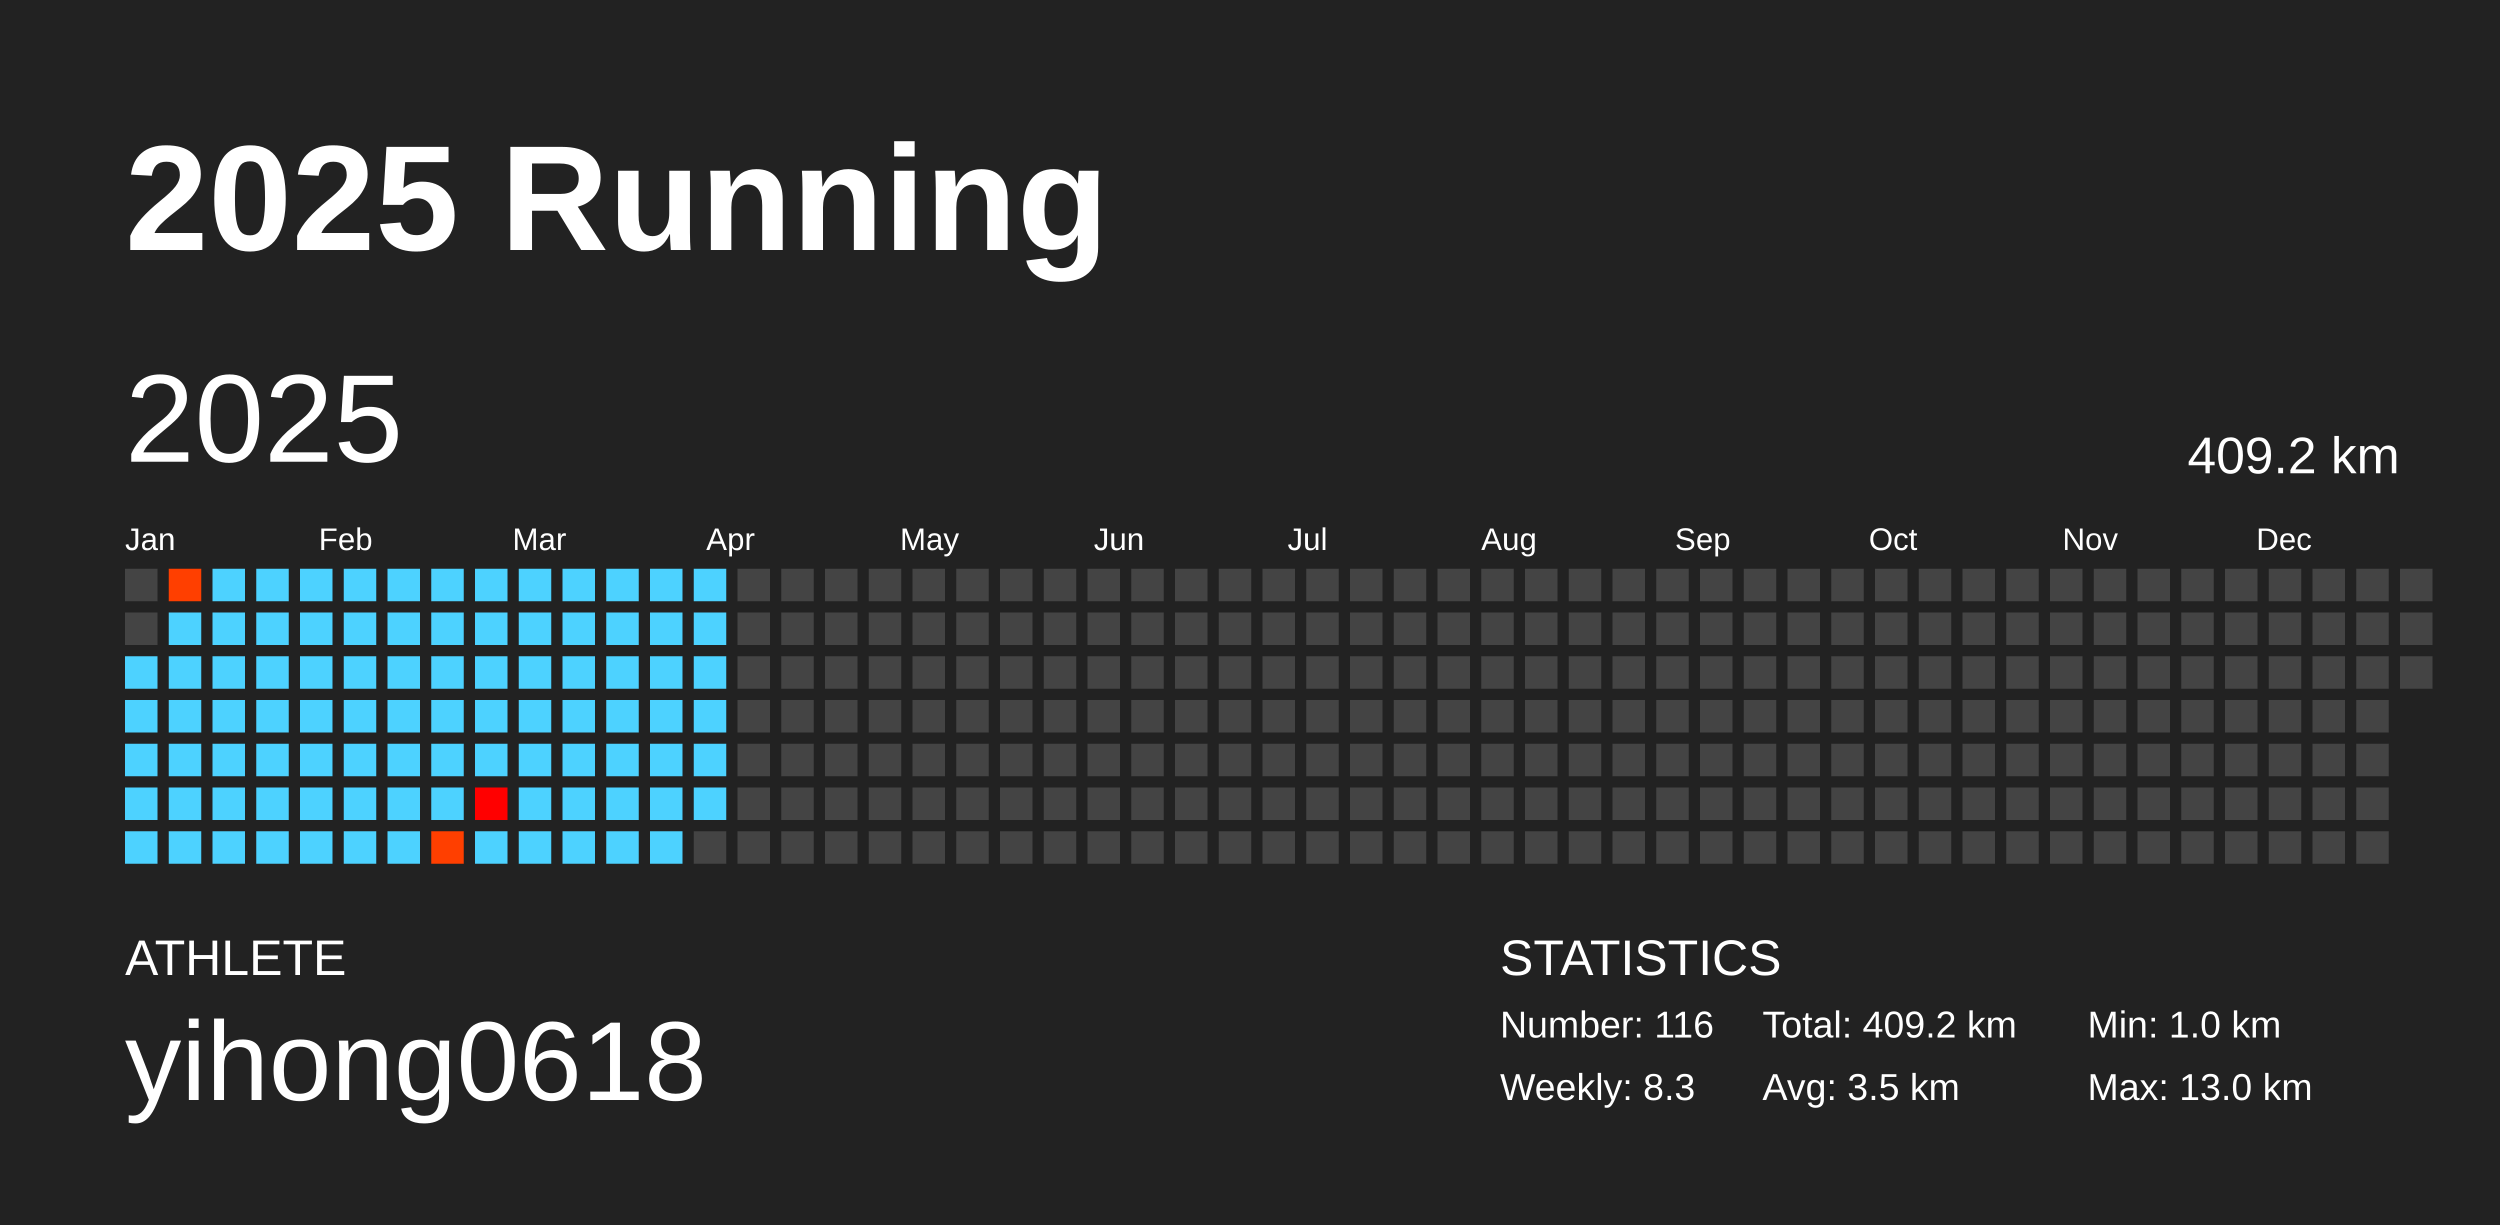
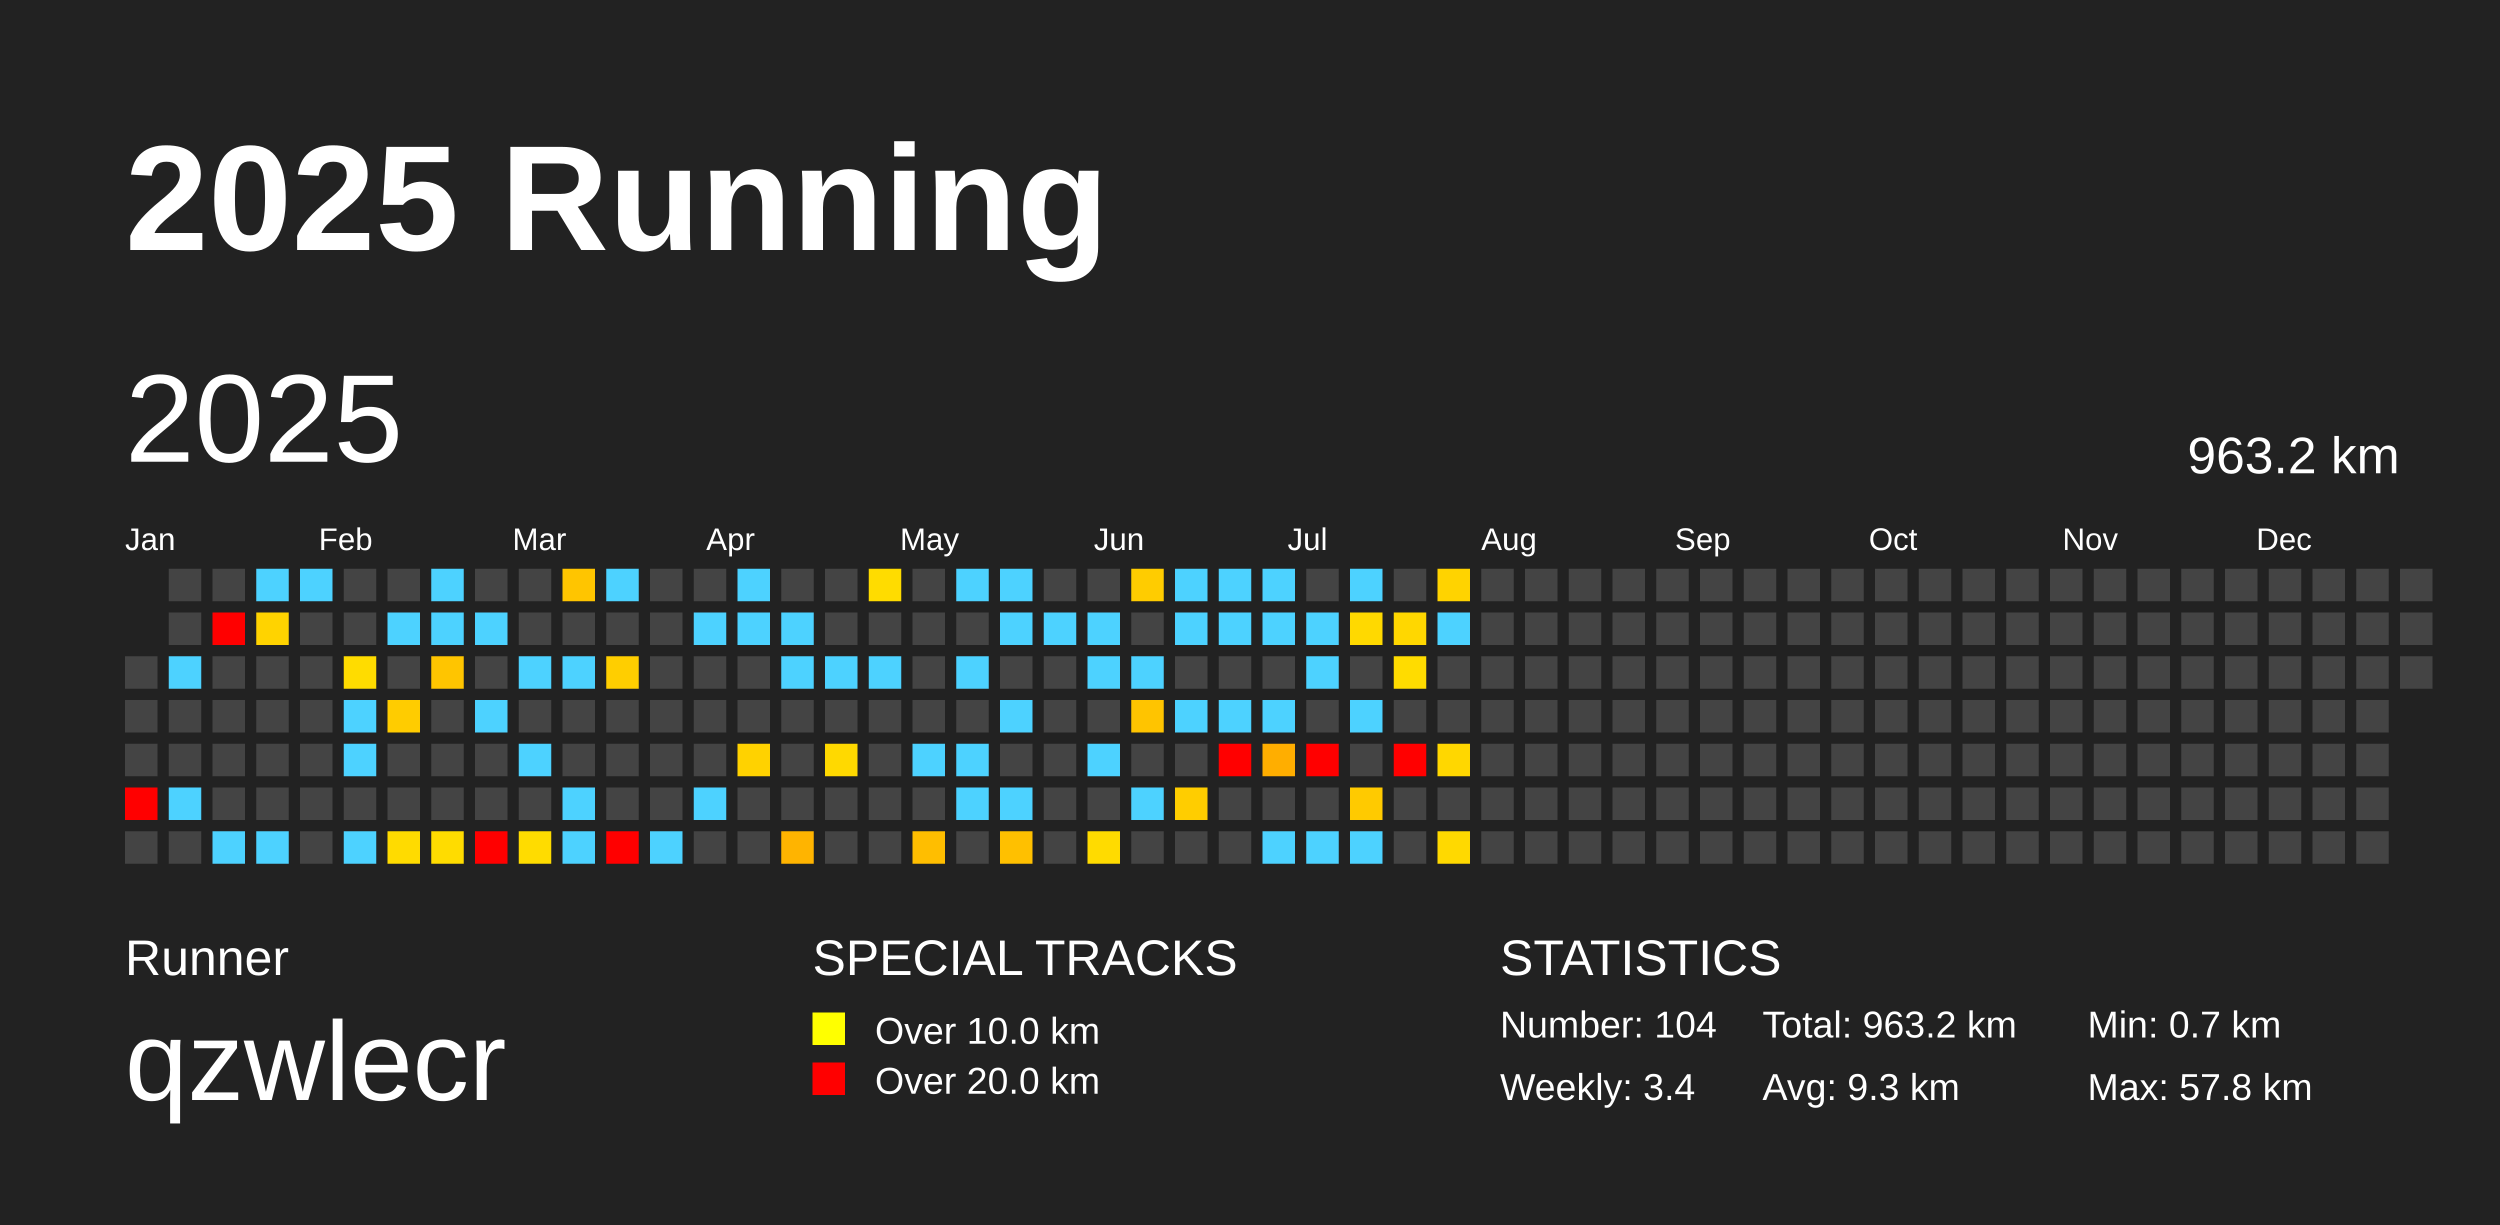
<svg xmlns="http://www.w3.org/2000/svg" baseProfile="full" height="98mm" version="1.1" viewBox="0,0,200,98" width="200mm">
  <defs />
  <rect fill="#222222" height="98" width="200" x="0" y="0" />
  <text fill="#FFFFFF" style="font-size:12px; font-family:Arial; font-weight:bold;" x="10" y="20">2025 Running</text>
-   <text fill="#FFFFFF" style="font-size:4px; font-family:Arial" x="10" y="78">ATHLETE</text>
-   <text fill="#FFFFFF" style="font-size:9px; font-family:Arial" x="10" y="88">yihong0618</text>
+   <text fill="#FFFFFF" style="font-size:4px; font-family:Arial" x="10" y="78">Runner</text>
+   <text fill="#FFFFFF" style="font-size:9px; font-family:Arial" x="10" y="88">qzwlecr</text>
+   <text fill="#FFFFFF" style="font-size:4px; font-family:Arial" x="65" y="78">SPECIAL TRACKS</text>
+   <rect fill="yellow" height="2.6" width="2.6" x="65" y="81" />
+   <text fill="#FFFFFF" style="font-size:3px; font-family:Arial" x="70" y="83.5">Over 10.0 km</text>
+   <rect fill="red" height="2.6" width="2.6" x="65" y="85" />
+   <text fill="#FFFFFF" style="font-size:3px; font-family:Arial" x="70" y="87.5">Over 20.0 km</text>
  <text fill="#FFFFFF" style="font-size:4px; font-family:Arial" x="120" y="78">STATISTICS</text>
-   <text fill="#FFFFFF" style="font-size:3px; font-family:Arial" x="120" y="83">Number: 116</text>
-   <text fill="#FFFFFF" style="font-size:3px; font-family:Arial" x="120" y="88">Weekly: 8.3</text>
-   <text fill="#FFFFFF" style="font-size:3px; font-family:Arial" x="141" y="83">Total: 409.2 km</text>
-   <text fill="#FFFFFF" style="font-size:3px; font-family:Arial" x="141" y="88">Avg: 3.5 km</text>
-   <text fill="#FFFFFF" style="font-size:3px; font-family:Arial" x="167" y="83">Min: 1.0 km</text>
-   <text fill="#FFFFFF" style="font-size:3px; font-family:Arial" x="167" y="88">Max: 13.0 km</text>
+   <text fill="#FFFFFF" style="font-size:3px; font-family:Arial" x="120" y="83">Number: 104</text>
+   <text fill="#FFFFFF" style="font-size:3px; font-family:Arial" x="120" y="88">Weekly: 3.4</text>
+   <text fill="#FFFFFF" style="font-size:3px; font-family:Arial" x="141" y="83">Total: 963.2 km</text>
+   <text fill="#FFFFFF" style="font-size:3px; font-family:Arial" x="141" y="88">Avg: 9.3 km</text>
+   <text fill="#FFFFFF" style="font-size:3px; font-family:Arial" x="167" y="83">Min: 0.7 km</text>
+   <text fill="#FFFFFF" style="font-size:3px; font-family:Arial" x="167" y="88">Max: 57.8 km</text>
  <text dominant-baseline="hanging" fill="#FFFFFF" style="font-size:10.0px; font-family:Arial;" x="10" y="30">2025</text>
-   <text dominant-baseline="hanging" fill="#FFFFFF" style="font-size:4.125px; font-family:Arial;" x="175" y="35">409.2 km</text>
+   <text dominant-baseline="hanging" fill="#FFFFFF" style="font-size:4.125px; font-family:Arial;" x="175" y="35">963.2 km</text>
  <text fill="#FFFFFF" style="font-size:2.5px; font-family:Arial" x="10.0" y="44">Jan</text>
  <text fill="#FFFFFF" style="font-size:2.5px; font-family:Arial" x="25.5" y="44">Feb</text>
  <text fill="#FFFFFF" style="font-size:2.5px; font-family:Arial" x="41.0" y="44">Mar</text>
  <text fill="#FFFFFF" style="font-size:2.5px; font-family:Arial" x="56.5" y="44">Apr</text>
  <text fill="#FFFFFF" style="font-size:2.5px; font-family:Arial" x="72.0" y="44">May</text>
  <text fill="#FFFFFF" style="font-size:2.5px; font-family:Arial" x="87.5" y="44">Jun</text>
  <text fill="#FFFFFF" style="font-size:2.5px; font-family:Arial" x="103.0" y="44">Jul</text>
  <text fill="#FFFFFF" style="font-size:2.5px; font-family:Arial" x="118.5" y="44">Aug</text>
  <text fill="#FFFFFF" style="font-size:2.5px; font-family:Arial" x="134.0" y="44">Sep</text>
  <text fill="#FFFFFF" style="font-size:2.5px; font-family:Arial" x="149.5" y="44">Oct</text>
  <text fill="#FFFFFF" style="font-size:2.5px; font-family:Arial" x="165.0" y="44">Nov</text>
  <text fill="#FFFFFF" style="font-size:2.5px; font-family:Arial" x="180.5" y="44">Dec</text>
-   <rect fill="#444444" height="2.6" width="2.6" x="10.0" y="45.5" />
-   <rect fill="#444444" height="2.6" width="2.6" x="10.0" y="49.0" />
-   <rect fill="#4dd2ff" height="2.6" width="2.6" x="10.0" y="52.5" />
-   <rect fill="#4dd2ff" height="2.6" width="2.6" x="10.0" y="56.0" />
-   <rect fill="#4dd2ff" height="2.6" width="2.6" x="10.0" y="59.5" />
-   <rect fill="#4dd2ff" height="2.6" width="2.6" x="10.0" y="63.0" />
-   <rect fill="#4dd2ff" height="2.6" width="2.6" x="10.0" y="66.5" />
-   <rect fill="#ff3f00" height="2.6" width="2.6" x="13.5" y="45.5" />
-   <rect fill="#4dd2ff" height="2.6" width="2.6" x="13.5" y="49.0" />
+   <rect fill="#444444" height="2.6" width="2.6" x="10.0" y="52.5" />
+   <rect fill="#444444" height="2.6" width="2.6" x="10.0" y="56.0" />
+   <rect fill="#444444" height="2.6" width="2.6" x="10.0" y="59.5" />
+   <rect fill="red" height="2.6" width="2.6" x="10.0" y="63.0" />
+   <rect fill="#444444" height="2.6" width="2.6" x="10.0" y="66.5" />
+   <rect fill="#444444" height="2.6" width="2.6" x="13.5" y="45.5" />
+   <rect fill="#444444" height="2.6" width="2.6" x="13.5" y="49.0" />
  <rect fill="#4dd2ff" height="2.6" width="2.6" x="13.5" y="52.5" />
-   <rect fill="#4dd2ff" height="2.6" width="2.6" x="13.5" y="56.0" />
-   <rect fill="#4dd2ff" height="2.6" width="2.6" x="13.5" y="59.5" />
+   <rect fill="#444444" height="2.6" width="2.6" x="13.5" y="56.0" />
+   <rect fill="#444444" height="2.6" width="2.6" x="13.5" y="59.5" />
  <rect fill="#4dd2ff" height="2.6" width="2.6" x="13.5" y="63.0" />
-   <rect fill="#4dd2ff" height="2.6" width="2.6" x="13.5" y="66.5" />
-   <rect fill="#4dd2ff" height="2.6" width="2.6" x="17.0" y="45.5" />
-   <rect fill="#4dd2ff" height="2.6" width="2.6" x="17.0" y="49.0" />
-   <rect fill="#4dd2ff" height="2.6" width="2.6" x="17.0" y="52.5" />
-   <rect fill="#4dd2ff" height="2.6" width="2.6" x="17.0" y="56.0" />
-   <rect fill="#4dd2ff" height="2.6" width="2.6" x="17.0" y="59.5" />
-   <rect fill="#4dd2ff" height="2.6" width="2.6" x="17.0" y="63.0" />
+   <rect fill="#444444" height="2.6" width="2.6" x="13.5" y="66.5" />
+   <rect fill="#444444" height="2.6" width="2.6" x="17.0" y="45.5" />
+   <rect fill="red" height="2.6" width="2.6" x="17.0" y="49.0" />
+   <rect fill="#444444" height="2.6" width="2.6" x="17.0" y="52.5" />
+   <rect fill="#444444" height="2.6" width="2.6" x="17.0" y="56.0" />
+   <rect fill="#444444" height="2.6" width="2.6" x="17.0" y="59.5" />
+   <rect fill="#444444" height="2.6" width="2.6" x="17.0" y="63.0" />
  <rect fill="#4dd2ff" height="2.6" width="2.6" x="17.0" y="66.5" />
  <rect fill="#4dd2ff" height="2.6" width="2.6" x="20.5" y="45.5" />
-   <rect fill="#4dd2ff" height="2.6" width="2.6" x="20.5" y="49.0" />
-   <rect fill="#4dd2ff" height="2.6" width="2.6" x="20.5" y="52.5" />
-   <rect fill="#4dd2ff" height="2.6" width="2.6" x="20.5" y="56.0" />
-   <rect fill="#4dd2ff" height="2.6" width="2.6" x="20.5" y="59.5" />
-   <rect fill="#4dd2ff" height="2.6" width="2.6" x="20.5" y="63.0" />
+   <rect fill="#ffd300" height="2.6" width="2.6" x="20.5" y="49.0" />
+   <rect fill="#444444" height="2.6" width="2.6" x="20.5" y="52.5" />
+   <rect fill="#444444" height="2.6" width="2.6" x="20.5" y="56.0" />
+   <rect fill="#444444" height="2.6" width="2.6" x="20.5" y="59.5" />
+   <rect fill="#444444" height="2.6" width="2.6" x="20.5" y="63.0" />
  <rect fill="#4dd2ff" height="2.6" width="2.6" x="20.5" y="66.5" />
  <rect fill="#4dd2ff" height="2.6" width="2.6" x="24.0" y="45.5" />
-   <rect fill="#4dd2ff" height="2.6" width="2.6" x="24.0" y="49.0" />
-   <rect fill="#4dd2ff" height="2.6" width="2.6" x="24.0" y="52.5" />
-   <rect fill="#4dd2ff" height="2.6" width="2.6" x="24.0" y="56.0" />
-   <rect fill="#4dd2ff" height="2.6" width="2.6" x="24.0" y="59.5" />
-   <rect fill="#4dd2ff" height="2.6" width="2.6" x="24.0" y="63.0" />
-   <rect fill="#4dd2ff" height="2.6" width="2.6" x="24.0" y="66.5" />
-   <rect fill="#4dd2ff" height="2.6" width="2.6" x="27.5" y="45.5" />
-   <rect fill="#4dd2ff" height="2.6" width="2.6" x="27.5" y="49.0" />
-   <rect fill="#4dd2ff" height="2.6" width="2.6" x="27.5" y="52.5" />
+   <rect fill="#444444" height="2.6" width="2.6" x="24.0" y="49.0" />
+   <rect fill="#444444" height="2.6" width="2.6" x="24.0" y="52.5" />
+   <rect fill="#444444" height="2.6" width="2.6" x="24.0" y="56.0" />
+   <rect fill="#444444" height="2.6" width="2.6" x="24.0" y="59.5" />
+   <rect fill="#444444" height="2.6" width="2.6" x="24.0" y="63.0" />
+   <rect fill="#444444" height="2.6" width="2.6" x="24.0" y="66.5" />
+   <rect fill="#444444" height="2.6" width="2.6" x="27.5" y="45.5" />
+   <rect fill="#444444" height="2.6" width="2.6" x="27.5" y="49.0" />
+   <rect fill="#ffdc00" height="2.6" width="2.6" x="27.5" y="52.5" />
  <rect fill="#4dd2ff" height="2.6" width="2.6" x="27.5" y="56.0" />
  <rect fill="#4dd2ff" height="2.6" width="2.6" x="27.5" y="59.5" />
-   <rect fill="#4dd2ff" height="2.6" width="2.6" x="27.5" y="63.0" />
+   <rect fill="#444444" height="2.6" width="2.6" x="27.5" y="63.0" />
  <rect fill="#4dd2ff" height="2.6" width="2.6" x="27.5" y="66.5" />
-   <rect fill="#4dd2ff" height="2.6" width="2.6" x="31.0" y="45.5" />
+   <rect fill="#444444" height="2.6" width="2.6" x="31.0" y="45.5" />
  <rect fill="#4dd2ff" height="2.6" width="2.6" x="31.0" y="49.0" />
-   <rect fill="#4dd2ff" height="2.6" width="2.6" x="31.0" y="52.5" />
-   <rect fill="#4dd2ff" height="2.6" width="2.6" x="31.0" y="56.0" />
-   <rect fill="#4dd2ff" height="2.6" width="2.6" x="31.0" y="59.5" />
-   <rect fill="#4dd2ff" height="2.6" width="2.6" x="31.0" y="63.0" />
-   <rect fill="#4dd2ff" height="2.6" width="2.6" x="31.0" y="66.5" />
+   <rect fill="#444444" height="2.6" width="2.6" x="31.0" y="52.5" />
+   <rect fill="#ffcc00" height="2.6" width="2.6" x="31.0" y="56.0" />
+   <rect fill="#444444" height="2.6" width="2.6" x="31.0" y="59.5" />
+   <rect fill="#444444" height="2.6" width="2.6" x="31.0" y="63.0" />
+   <rect fill="#ffdb00" height="2.6" width="2.6" x="31.0" y="66.5" />
  <rect fill="#4dd2ff" height="2.6" width="2.6" x="34.5" y="45.5" />
  <rect fill="#4dd2ff" height="2.6" width="2.6" x="34.5" y="49.0" />
-   <rect fill="#4dd2ff" height="2.6" width="2.6" x="34.5" y="52.5" />
-   <rect fill="#4dd2ff" height="2.6" width="2.6" x="34.5" y="56.0" />
-   <rect fill="#4dd2ff" height="2.6" width="2.6" x="34.5" y="59.5" />
-   <rect fill="#4dd2ff" height="2.6" width="2.6" x="34.5" y="63.0" />
-   <rect fill="#ff3f00" height="2.6" width="2.6" x="34.5" y="66.5" />
-   <rect fill="#4dd2ff" height="2.6" width="2.6" x="38.0" y="45.5" />
+   <rect fill="#ffc500" height="2.6" width="2.6" x="34.5" y="52.5" />
+   <rect fill="#444444" height="2.6" width="2.6" x="34.5" y="56.0" />
+   <rect fill="#444444" height="2.6" width="2.6" x="34.5" y="59.5" />
+   <rect fill="#444444" height="2.6" width="2.6" x="34.5" y="63.0" />
+   <rect fill="#ffdc00" height="2.6" width="2.6" x="34.5" y="66.5" />
+   <rect fill="#444444" height="2.6" width="2.6" x="38.0" y="45.5" />
  <rect fill="#4dd2ff" height="2.6" width="2.6" x="38.0" y="49.0" />
-   <rect fill="#4dd2ff" height="2.6" width="2.6" x="38.0" y="52.5" />
+   <rect fill="#444444" height="2.6" width="2.6" x="38.0" y="52.5" />
  <rect fill="#4dd2ff" height="2.6" width="2.6" x="38.0" y="56.0" />
-   <rect fill="#4dd2ff" height="2.6" width="2.6" x="38.0" y="59.5" />
-   <rect fill="#ff0000" height="2.6" width="2.6" x="38.0" y="63.0" />
-   <rect fill="#4dd2ff" height="2.6" width="2.6" x="38.0" y="66.5" />
-   <rect fill="#4dd2ff" height="2.6" width="2.6" x="41.5" y="45.5" />
-   <rect fill="#4dd2ff" height="2.6" width="2.6" x="41.5" y="49.0" />
+   <rect fill="#444444" height="2.6" width="2.6" x="38.0" y="59.5" />
+   <rect fill="#444444" height="2.6" width="2.6" x="38.0" y="63.0" />
+   <rect fill="red" height="2.6" width="2.6" x="38.0" y="66.5" />
+   <rect fill="#444444" height="2.6" width="2.6" x="41.5" y="45.5" />
+   <rect fill="#444444" height="2.6" width="2.6" x="41.5" y="49.0" />
  <rect fill="#4dd2ff" height="2.6" width="2.6" x="41.5" y="52.5" />
-   <rect fill="#4dd2ff" height="2.6" width="2.6" x="41.5" y="56.0" />
+   <rect fill="#444444" height="2.6" width="2.6" x="41.5" y="56.0" />
  <rect fill="#4dd2ff" height="2.6" width="2.6" x="41.5" y="59.5" />
-   <rect fill="#4dd2ff" height="2.6" width="2.6" x="41.5" y="63.0" />
-   <rect fill="#4dd2ff" height="2.6" width="2.6" x="41.5" y="66.5" />
-   <rect fill="#4dd2ff" height="2.6" width="2.6" x="45.0" y="45.5" />
-   <rect fill="#4dd2ff" height="2.6" width="2.6" x="45.0" y="49.0" />
+   <rect fill="#444444" height="2.6" width="2.6" x="41.5" y="63.0" />
+   <rect fill="#ffdc00" height="2.6" width="2.6" x="41.5" y="66.5" />
+   <rect fill="#ffc500" height="2.6" width="2.6" x="45.0" y="45.5" />
+   <rect fill="#444444" height="2.6" width="2.6" x="45.0" y="49.0" />
  <rect fill="#4dd2ff" height="2.6" width="2.6" x="45.0" y="52.5" />
-   <rect fill="#4dd2ff" height="2.6" width="2.6" x="45.0" y="56.0" />
-   <rect fill="#4dd2ff" height="2.6" width="2.6" x="45.0" y="59.5" />
+   <rect fill="#444444" height="2.6" width="2.6" x="45.0" y="56.0" />
+   <rect fill="#444444" height="2.6" width="2.6" x="45.0" y="59.5" />
  <rect fill="#4dd2ff" height="2.6" width="2.6" x="45.0" y="63.0" />
  <rect fill="#4dd2ff" height="2.6" width="2.6" x="45.0" y="66.5" />
  <rect fill="#4dd2ff" height="2.6" width="2.6" x="48.5" y="45.5" />
-   <rect fill="#4dd2ff" height="2.6" width="2.6" x="48.5" y="49.0" />
-   <rect fill="#4dd2ff" height="2.6" width="2.6" x="48.5" y="52.5" />
-   <rect fill="#4dd2ff" height="2.6" width="2.6" x="48.5" y="56.0" />
-   <rect fill="#4dd2ff" height="2.6" width="2.6" x="48.5" y="59.5" />
-   <rect fill="#4dd2ff" height="2.6" width="2.6" x="48.5" y="63.0" />
-   <rect fill="#4dd2ff" height="2.6" width="2.6" x="48.5" y="66.5" />
-   <rect fill="#4dd2ff" height="2.6" width="2.6" x="52.0" y="45.5" />
-   <rect fill="#4dd2ff" height="2.6" width="2.6" x="52.0" y="49.0" />
-   <rect fill="#4dd2ff" height="2.6" width="2.6" x="52.0" y="52.5" />
-   <rect fill="#4dd2ff" height="2.6" width="2.6" x="52.0" y="56.0" />
-   <rect fill="#4dd2ff" height="2.6" width="2.6" x="52.0" y="59.5" />
-   <rect fill="#4dd2ff" height="2.6" width="2.6" x="52.0" y="63.0" />
+   <rect fill="#444444" height="2.6" width="2.6" x="48.5" y="49.0" />
+   <rect fill="#ffce00" height="2.6" width="2.6" x="48.5" y="52.5" />
+   <rect fill="#444444" height="2.6" width="2.6" x="48.5" y="56.0" />
+   <rect fill="#444444" height="2.6" width="2.6" x="48.5" y="59.5" />
+   <rect fill="#444444" height="2.6" width="2.6" x="48.5" y="63.0" />
+   <rect fill="red" height="2.6" width="2.6" x="48.5" y="66.5" />
+   <rect fill="#444444" height="2.6" width="2.6" x="52.0" y="45.5" />
+   <rect fill="#444444" height="2.6" width="2.6" x="52.0" y="49.0" />
+   <rect fill="#444444" height="2.6" width="2.6" x="52.0" y="52.5" />
+   <rect fill="#444444" height="2.6" width="2.6" x="52.0" y="56.0" />
+   <rect fill="#444444" height="2.6" width="2.6" x="52.0" y="59.5" />
+   <rect fill="#444444" height="2.6" width="2.6" x="52.0" y="63.0" />
  <rect fill="#4dd2ff" height="2.6" width="2.6" x="52.0" y="66.5" />
-   <rect fill="#4dd2ff" height="2.6" width="2.6" x="55.5" y="45.5" />
+   <rect fill="#444444" height="2.6" width="2.6" x="55.5" y="45.5" />
  <rect fill="#4dd2ff" height="2.6" width="2.6" x="55.5" y="49.0" />
-   <rect fill="#4dd2ff" height="2.6" width="2.6" x="55.5" y="52.5" />
-   <rect fill="#4dd2ff" height="2.6" width="2.6" x="55.5" y="56.0" />
-   <rect fill="#4dd2ff" height="2.6" width="2.6" x="55.5" y="59.5" />
+   <rect fill="#444444" height="2.6" width="2.6" x="55.5" y="52.5" />
+   <rect fill="#444444" height="2.6" width="2.6" x="55.5" y="56.0" />
+   <rect fill="#444444" height="2.6" width="2.6" x="55.5" y="59.5" />
  <rect fill="#4dd2ff" height="2.6" width="2.6" x="55.5" y="63.0" />
  <rect fill="#444444" height="2.6" width="2.6" x="55.5" y="66.5" />
-   <rect fill="#444444" height="2.6" width="2.6" x="59.0" y="45.5" />
-   <rect fill="#444444" height="2.6" width="2.6" x="59.0" y="49.0" />
+   <rect fill="#4dd2ff" height="2.6" width="2.6" x="59.0" y="45.5" />
+   <rect fill="#4dd2ff" height="2.6" width="2.6" x="59.0" y="49.0" />
  <rect fill="#444444" height="2.6" width="2.6" x="59.0" y="52.5" />
  <rect fill="#444444" height="2.6" width="2.6" x="59.0" y="56.0" />
-   <rect fill="#444444" height="2.6" width="2.6" x="59.0" y="59.5" />
+   <rect fill="#ffd200" height="2.6" width="2.6" x="59.0" y="59.5" />
  <rect fill="#444444" height="2.6" width="2.6" x="59.0" y="63.0" />
  <rect fill="#444444" height="2.6" width="2.6" x="59.0" y="66.5" />
  <rect fill="#444444" height="2.6" width="2.6" x="62.5" y="45.5" />
-   <rect fill="#444444" height="2.6" width="2.6" x="62.5" y="49.0" />
-   <rect fill="#444444" height="2.6" width="2.6" x="62.5" y="52.5" />
+   <rect fill="#4dd2ff" height="2.6" width="2.6" x="62.5" y="49.0" />
+   <rect fill="#4dd2ff" height="2.6" width="2.6" x="62.5" y="52.5" />
  <rect fill="#444444" height="2.6" width="2.6" x="62.5" y="56.0" />
  <rect fill="#444444" height="2.6" width="2.6" x="62.5" y="59.5" />
  <rect fill="#444444" height="2.6" width="2.6" x="62.5" y="63.0" />
-   <rect fill="#444444" height="2.6" width="2.6" x="62.5" y="66.5" />
+   <rect fill="#ffb400" height="2.6" width="2.6" x="62.5" y="66.5" />
  <rect fill="#444444" height="2.6" width="2.6" x="66.0" y="45.5" />
  <rect fill="#444444" height="2.6" width="2.6" x="66.0" y="49.0" />
-   <rect fill="#444444" height="2.6" width="2.6" x="66.0" y="52.5" />
+   <rect fill="#4dd2ff" height="2.6" width="2.6" x="66.0" y="52.5" />
  <rect fill="#444444" height="2.6" width="2.6" x="66.0" y="56.0" />
-   <rect fill="#444444" height="2.6" width="2.6" x="66.0" y="59.5" />
+   <rect fill="#ffd900" height="2.6" width="2.6" x="66.0" y="59.5" />
  <rect fill="#444444" height="2.6" width="2.6" x="66.0" y="63.0" />
  <rect fill="#444444" height="2.6" width="2.6" x="66.0" y="66.5" />
-   <rect fill="#444444" height="2.6" width="2.6" x="69.5" y="45.5" />
+   <rect fill="#ffdc00" height="2.6" width="2.6" x="69.5" y="45.5" />
  <rect fill="#444444" height="2.6" width="2.6" x="69.5" y="49.0" />
-   <rect fill="#444444" height="2.6" width="2.6" x="69.5" y="52.5" />
+   <rect fill="#4dd2ff" height="2.6" width="2.6" x="69.5" y="52.5" />
  <rect fill="#444444" height="2.6" width="2.6" x="69.5" y="56.0" />
  <rect fill="#444444" height="2.6" width="2.6" x="69.5" y="59.5" />
  <rect fill="#444444" height="2.6" width="2.6" x="69.5" y="63.0" />
  <rect fill="#444444" height="2.6" width="2.6" x="69.5" y="66.5" />
  <rect fill="#444444" height="2.6" width="2.6" x="73.0" y="45.5" />
  <rect fill="#444444" height="2.6" width="2.6" x="73.0" y="49.0" />
  <rect fill="#444444" height="2.6" width="2.6" x="73.0" y="52.5" />
  <rect fill="#444444" height="2.6" width="2.6" x="73.0" y="56.0" />
-   <rect fill="#444444" height="2.6" width="2.6" x="73.0" y="59.5" />
+   <rect fill="#4dd2ff" height="2.6" width="2.6" x="73.0" y="59.5" />
  <rect fill="#444444" height="2.6" width="2.6" x="73.0" y="63.0" />
-   <rect fill="#444444" height="2.6" width="2.6" x="73.0" y="66.5" />
-   <rect fill="#444444" height="2.6" width="2.6" x="76.5" y="45.5" />
+   <rect fill="#ffbe00" height="2.6" width="2.6" x="73.0" y="66.5" />
+   <rect fill="#4dd2ff" height="2.6" width="2.6" x="76.5" y="45.5" />
  <rect fill="#444444" height="2.6" width="2.6" x="76.5" y="49.0" />
-   <rect fill="#444444" height="2.6" width="2.6" x="76.5" y="52.5" />
+   <rect fill="#4dd2ff" height="2.6" width="2.6" x="76.5" y="52.5" />
  <rect fill="#444444" height="2.6" width="2.6" x="76.5" y="56.0" />
-   <rect fill="#444444" height="2.6" width="2.6" x="76.5" y="59.5" />
-   <rect fill="#444444" height="2.6" width="2.6" x="76.5" y="63.0" />
+   <rect fill="#4dd2ff" height="2.6" width="2.6" x="76.5" y="59.5" />
+   <rect fill="#4dd2ff" height="2.6" width="2.6" x="76.5" y="63.0" />
  <rect fill="#444444" height="2.6" width="2.6" x="76.5" y="66.5" />
-   <rect fill="#444444" height="2.6" width="2.6" x="80.0" y="45.5" />
-   <rect fill="#444444" height="2.6" width="2.6" x="80.0" y="49.0" />
+   <rect fill="#4dd2ff" height="2.6" width="2.6" x="80.0" y="45.5" />
+   <rect fill="#4dd2ff" height="2.6" width="2.6" x="80.0" y="49.0" />
  <rect fill="#444444" height="2.6" width="2.6" x="80.0" y="52.5" />
-   <rect fill="#444444" height="2.6" width="2.6" x="80.0" y="56.0" />
+   <rect fill="#4dd2ff" height="2.6" width="2.6" x="80.0" y="56.0" />
  <rect fill="#444444" height="2.6" width="2.6" x="80.0" y="59.5" />
-   <rect fill="#444444" height="2.6" width="2.6" x="80.0" y="63.0" />
-   <rect fill="#444444" height="2.6" width="2.6" x="80.0" y="66.5" />
+   <rect fill="#4dd2ff" height="2.6" width="2.6" x="80.0" y="63.0" />
+   <rect fill="#ffc000" height="2.6" width="2.6" x="80.0" y="66.5" />
  <rect fill="#444444" height="2.6" width="2.6" x="83.5" y="45.5" />
-   <rect fill="#444444" height="2.6" width="2.6" x="83.5" y="49.0" />
+   <rect fill="#4dd2ff" height="2.6" width="2.6" x="83.5" y="49.0" />
  <rect fill="#444444" height="2.6" width="2.6" x="83.5" y="52.5" />
  <rect fill="#444444" height="2.6" width="2.6" x="83.5" y="56.0" />
  <rect fill="#444444" height="2.6" width="2.6" x="83.5" y="59.5" />
  <rect fill="#444444" height="2.6" width="2.6" x="83.5" y="63.0" />
  <rect fill="#444444" height="2.6" width="2.6" x="83.5" y="66.5" />
  <rect fill="#444444" height="2.6" width="2.6" x="87.0" y="45.5" />
-   <rect fill="#444444" height="2.6" width="2.6" x="87.0" y="49.0" />
-   <rect fill="#444444" height="2.6" width="2.6" x="87.0" y="52.5" />
+   <rect fill="#4dd2ff" height="2.6" width="2.6" x="87.0" y="49.0" />
+   <rect fill="#4dd2ff" height="2.6" width="2.6" x="87.0" y="52.5" />
  <rect fill="#444444" height="2.6" width="2.6" x="87.0" y="56.0" />
-   <rect fill="#444444" height="2.6" width="2.6" x="87.0" y="59.5" />
+   <rect fill="#4dd2ff" height="2.6" width="2.6" x="87.0" y="59.5" />
  <rect fill="#444444" height="2.6" width="2.6" x="87.0" y="63.0" />
-   <rect fill="#444444" height="2.6" width="2.6" x="87.0" y="66.5" />
-   <rect fill="#444444" height="2.6" width="2.6" x="90.5" y="45.5" />
+   <rect fill="#ffdb00" height="2.6" width="2.6" x="87.0" y="66.5" />
+   <rect fill="#ffcc00" height="2.6" width="2.6" x="90.5" y="45.5" />
  <rect fill="#444444" height="2.6" width="2.6" x="90.5" y="49.0" />
-   <rect fill="#444444" height="2.6" width="2.6" x="90.5" y="52.5" />
-   <rect fill="#444444" height="2.6" width="2.6" x="90.5" y="56.0" />
+   <rect fill="#4dd2ff" height="2.6" width="2.6" x="90.5" y="52.5" />
+   <rect fill="#ffc400" height="2.6" width="2.6" x="90.5" y="56.0" />
  <rect fill="#444444" height="2.6" width="2.6" x="90.5" y="59.5" />
-   <rect fill="#444444" height="2.6" width="2.6" x="90.5" y="63.0" />
+   <rect fill="#4dd2ff" height="2.6" width="2.6" x="90.5" y="63.0" />
  <rect fill="#444444" height="2.6" width="2.6" x="90.5" y="66.5" />
-   <rect fill="#444444" height="2.6" width="2.6" x="94.0" y="45.5" />
-   <rect fill="#444444" height="2.6" width="2.6" x="94.0" y="49.0" />
+   <rect fill="#4dd2ff" height="2.6" width="2.6" x="94.0" y="45.5" />
+   <rect fill="#4dd2ff" height="2.6" width="2.6" x="94.0" y="49.0" />
  <rect fill="#444444" height="2.6" width="2.6" x="94.0" y="52.5" />
-   <rect fill="#444444" height="2.6" width="2.6" x="94.0" y="56.0" />
+   <rect fill="#4dd2ff" height="2.6" width="2.6" x="94.0" y="56.0" />
  <rect fill="#444444" height="2.6" width="2.6" x="94.0" y="59.5" />
-   <rect fill="#444444" height="2.6" width="2.6" x="94.0" y="63.0" />
+   <rect fill="#ffcd00" height="2.6" width="2.6" x="94.0" y="63.0" />
  <rect fill="#444444" height="2.6" width="2.6" x="94.0" y="66.5" />
-   <rect fill="#444444" height="2.6" width="2.6" x="97.5" y="45.5" />
-   <rect fill="#444444" height="2.6" width="2.6" x="97.5" y="49.0" />
+   <rect fill="#4dd2ff" height="2.6" width="2.6" x="97.5" y="45.5" />
+   <rect fill="#4dd2ff" height="2.6" width="2.6" x="97.5" y="49.0" />
  <rect fill="#444444" height="2.6" width="2.6" x="97.5" y="52.5" />
-   <rect fill="#444444" height="2.6" width="2.6" x="97.5" y="56.0" />
-   <rect fill="#444444" height="2.6" width="2.6" x="97.5" y="59.5" />
+   <rect fill="#4dd2ff" height="2.6" width="2.6" x="97.5" y="56.0" />
+   <rect fill="red" height="2.6" width="2.6" x="97.5" y="59.5" />
  <rect fill="#444444" height="2.6" width="2.6" x="97.5" y="63.0" />
  <rect fill="#444444" height="2.6" width="2.6" x="97.5" y="66.5" />
-   <rect fill="#444444" height="2.6" width="2.6" x="101.0" y="45.5" />
-   <rect fill="#444444" height="2.6" width="2.6" x="101.0" y="49.0" />
+   <rect fill="#4dd2ff" height="2.6" width="2.6" x="101.0" y="45.5" />
+   <rect fill="#4dd2ff" height="2.6" width="2.6" x="101.0" y="49.0" />
  <rect fill="#444444" height="2.6" width="2.6" x="101.0" y="52.5" />
-   <rect fill="#444444" height="2.6" width="2.6" x="101.0" y="56.0" />
-   <rect fill="#444444" height="2.6" width="2.6" x="101.0" y="59.5" />
+   <rect fill="#4dd2ff" height="2.6" width="2.6" x="101.0" y="56.0" />
+   <rect fill="#ffae00" height="2.6" width="2.6" x="101.0" y="59.5" />
  <rect fill="#444444" height="2.6" width="2.6" x="101.0" y="63.0" />
-   <rect fill="#444444" height="2.6" width="2.6" x="101.0" y="66.5" />
+   <rect fill="#4dd2ff" height="2.6" width="2.6" x="101.0" y="66.5" />
  <rect fill="#444444" height="2.6" width="2.6" x="104.5" y="45.5" />
-   <rect fill="#444444" height="2.6" width="2.6" x="104.5" y="49.0" />
-   <rect fill="#444444" height="2.6" width="2.6" x="104.5" y="52.5" />
+   <rect fill="#4dd2ff" height="2.6" width="2.6" x="104.5" y="49.0" />
+   <rect fill="#4dd2ff" height="2.6" width="2.6" x="104.5" y="52.5" />
  <rect fill="#444444" height="2.6" width="2.6" x="104.5" y="56.0" />
-   <rect fill="#444444" height="2.6" width="2.6" x="104.5" y="59.5" />
+   <rect fill="red" height="2.6" width="2.6" x="104.5" y="59.5" />
  <rect fill="#444444" height="2.6" width="2.6" x="104.5" y="63.0" />
-   <rect fill="#444444" height="2.6" width="2.6" x="104.5" y="66.5" />
-   <rect fill="#444444" height="2.6" width="2.6" x="108.0" y="45.5" />
-   <rect fill="#444444" height="2.6" width="2.6" x="108.0" y="49.0" />
+   <rect fill="#4dd2ff" height="2.6" width="2.6" x="104.5" y="66.5" />
+   <rect fill="#4dd2ff" height="2.6" width="2.6" x="108.0" y="45.5" />
+   <rect fill="#ffd900" height="2.6" width="2.6" x="108.0" y="49.0" />
  <rect fill="#444444" height="2.6" width="2.6" x="108.0" y="52.5" />
-   <rect fill="#444444" height="2.6" width="2.6" x="108.0" y="56.0" />
+   <rect fill="#4dd2ff" height="2.6" width="2.6" x="108.0" y="56.0" />
  <rect fill="#444444" height="2.6" width="2.6" x="108.0" y="59.5" />
-   <rect fill="#444444" height="2.6" width="2.6" x="108.0" y="63.0" />
-   <rect fill="#444444" height="2.6" width="2.6" x="108.0" y="66.5" />
+   <rect fill="#ffca00" height="2.6" width="2.6" x="108.0" y="63.0" />
+   <rect fill="#4dd2ff" height="2.6" width="2.6" x="108.0" y="66.5" />
  <rect fill="#444444" height="2.6" width="2.6" x="111.5" y="45.5" />
-   <rect fill="#444444" height="2.6" width="2.6" x="111.5" y="49.0" />
-   <rect fill="#444444" height="2.6" width="2.6" x="111.5" y="52.5" />
+   <rect fill="#ffd700" height="2.6" width="2.6" x="111.5" y="49.0" />
+   <rect fill="#ffdc00" height="2.6" width="2.6" x="111.5" y="52.5" />
  <rect fill="#444444" height="2.6" width="2.6" x="111.5" y="56.0" />
-   <rect fill="#444444" height="2.6" width="2.6" x="111.5" y="59.5" />
+   <rect fill="red" height="2.6" width="2.6" x="111.5" y="59.5" />
  <rect fill="#444444" height="2.6" width="2.6" x="111.5" y="63.0" />
  <rect fill="#444444" height="2.6" width="2.6" x="111.5" y="66.5" />
-   <rect fill="#444444" height="2.6" width="2.6" x="115.0" y="45.5" />
-   <rect fill="#444444" height="2.6" width="2.6" x="115.0" y="49.0" />
+   <rect fill="#ffd300" height="2.6" width="2.6" x="115.0" y="45.5" />
+   <rect fill="#4dd2ff" height="2.6" width="2.6" x="115.0" y="49.0" />
  <rect fill="#444444" height="2.6" width="2.6" x="115.0" y="52.5" />
  <rect fill="#444444" height="2.6" width="2.6" x="115.0" y="56.0" />
-   <rect fill="#444444" height="2.6" width="2.6" x="115.0" y="59.5" />
+   <rect fill="#ffd700" height="2.6" width="2.6" x="115.0" y="59.5" />
  <rect fill="#444444" height="2.6" width="2.6" x="115.0" y="63.0" />
-   <rect fill="#444444" height="2.6" width="2.6" x="115.0" y="66.5" />
+   <rect fill="#ffd900" height="2.6" width="2.6" x="115.0" y="66.5" />
  <rect fill="#444444" height="2.6" width="2.6" x="118.5" y="45.5" />
  <rect fill="#444444" height="2.6" width="2.6" x="118.5" y="49.0" />
  <rect fill="#444444" height="2.6" width="2.6" x="118.5" y="52.5" />
  <rect fill="#444444" height="2.6" width="2.6" x="118.5" y="56.0" />
  <rect fill="#444444" height="2.6" width="2.6" x="118.5" y="59.5" />
  <rect fill="#444444" height="2.6" width="2.6" x="118.5" y="63.0" />
  <rect fill="#444444" height="2.6" width="2.6" x="118.5" y="66.5" />
  <rect fill="#444444" height="2.6" width="2.6" x="122.0" y="45.5" />
  <rect fill="#444444" height="2.6" width="2.6" x="122.0" y="49.0" />
  <rect fill="#444444" height="2.6" width="2.6" x="122.0" y="52.5" />
  <rect fill="#444444" height="2.6" width="2.6" x="122.0" y="56.0" />
  <rect fill="#444444" height="2.6" width="2.6" x="122.0" y="59.5" />
  <rect fill="#444444" height="2.6" width="2.6" x="122.0" y="63.0" />
  <rect fill="#444444" height="2.6" width="2.6" x="122.0" y="66.5" />
  <rect fill="#444444" height="2.6" width="2.6" x="125.5" y="45.5" />
  <rect fill="#444444" height="2.6" width="2.6" x="125.5" y="49.0" />
  <rect fill="#444444" height="2.6" width="2.6" x="125.5" y="52.5" />
  <rect fill="#444444" height="2.6" width="2.6" x="125.5" y="56.0" />
  <rect fill="#444444" height="2.6" width="2.6" x="125.5" y="59.5" />
  <rect fill="#444444" height="2.6" width="2.6" x="125.5" y="63.0" />
  <rect fill="#444444" height="2.6" width="2.6" x="125.5" y="66.5" />
  <rect fill="#444444" height="2.6" width="2.6" x="129.0" y="45.5" />
  <rect fill="#444444" height="2.6" width="2.6" x="129.0" y="49.0" />
  <rect fill="#444444" height="2.6" width="2.6" x="129.0" y="52.5" />
  <rect fill="#444444" height="2.6" width="2.6" x="129.0" y="56.0" />
  <rect fill="#444444" height="2.6" width="2.6" x="129.0" y="59.5" />
  <rect fill="#444444" height="2.6" width="2.6" x="129.0" y="63.0" />
  <rect fill="#444444" height="2.6" width="2.6" x="129.0" y="66.5" />
  <rect fill="#444444" height="2.6" width="2.6" x="132.5" y="45.5" />
  <rect fill="#444444" height="2.6" width="2.6" x="132.5" y="49.0" />
  <rect fill="#444444" height="2.6" width="2.6" x="132.5" y="52.5" />
  <rect fill="#444444" height="2.6" width="2.6" x="132.5" y="56.0" />
  <rect fill="#444444" height="2.6" width="2.6" x="132.5" y="59.5" />
  <rect fill="#444444" height="2.6" width="2.6" x="132.5" y="63.0" />
  <rect fill="#444444" height="2.6" width="2.6" x="132.5" y="66.5" />
  <rect fill="#444444" height="2.6" width="2.6" x="136.0" y="45.5" />
  <rect fill="#444444" height="2.6" width="2.6" x="136.0" y="49.0" />
  <rect fill="#444444" height="2.6" width="2.6" x="136.0" y="52.5" />
  <rect fill="#444444" height="2.6" width="2.6" x="136.0" y="56.0" />
  <rect fill="#444444" height="2.6" width="2.6" x="136.0" y="59.5" />
  <rect fill="#444444" height="2.6" width="2.6" x="136.0" y="63.0" />
  <rect fill="#444444" height="2.6" width="2.6" x="136.0" y="66.5" />
  <rect fill="#444444" height="2.6" width="2.6" x="139.5" y="45.5" />
  <rect fill="#444444" height="2.6" width="2.6" x="139.5" y="49.0" />
  <rect fill="#444444" height="2.6" width="2.6" x="139.5" y="52.5" />
  <rect fill="#444444" height="2.6" width="2.6" x="139.5" y="56.0" />
  <rect fill="#444444" height="2.6" width="2.6" x="139.5" y="59.5" />
  <rect fill="#444444" height="2.6" width="2.6" x="139.5" y="63.0" />
  <rect fill="#444444" height="2.6" width="2.6" x="139.5" y="66.5" />
  <rect fill="#444444" height="2.6" width="2.6" x="143.0" y="45.5" />
  <rect fill="#444444" height="2.6" width="2.6" x="143.0" y="49.0" />
  <rect fill="#444444" height="2.6" width="2.6" x="143.0" y="52.5" />
  <rect fill="#444444" height="2.6" width="2.6" x="143.0" y="56.0" />
  <rect fill="#444444" height="2.6" width="2.6" x="143.0" y="59.5" />
  <rect fill="#444444" height="2.6" width="2.6" x="143.0" y="63.0" />
  <rect fill="#444444" height="2.6" width="2.6" x="143.0" y="66.5" />
  <rect fill="#444444" height="2.6" width="2.6" x="146.5" y="45.5" />
  <rect fill="#444444" height="2.6" width="2.6" x="146.5" y="49.0" />
  <rect fill="#444444" height="2.6" width="2.6" x="146.5" y="52.5" />
  <rect fill="#444444" height="2.6" width="2.6" x="146.5" y="56.0" />
  <rect fill="#444444" height="2.6" width="2.6" x="146.5" y="59.5" />
  <rect fill="#444444" height="2.6" width="2.6" x="146.5" y="63.0" />
  <rect fill="#444444" height="2.6" width="2.6" x="146.5" y="66.5" />
  <rect fill="#444444" height="2.6" width="2.6" x="150.0" y="45.5" />
  <rect fill="#444444" height="2.6" width="2.6" x="150.0" y="49.0" />
  <rect fill="#444444" height="2.6" width="2.6" x="150.0" y="52.5" />
  <rect fill="#444444" height="2.6" width="2.6" x="150.0" y="56.0" />
  <rect fill="#444444" height="2.6" width="2.6" x="150.0" y="59.5" />
  <rect fill="#444444" height="2.6" width="2.6" x="150.0" y="63.0" />
  <rect fill="#444444" height="2.6" width="2.6" x="150.0" y="66.5" />
  <rect fill="#444444" height="2.6" width="2.6" x="153.5" y="45.5" />
  <rect fill="#444444" height="2.6" width="2.6" x="153.5" y="49.0" />
  <rect fill="#444444" height="2.6" width="2.6" x="153.5" y="52.5" />
  <rect fill="#444444" height="2.6" width="2.6" x="153.5" y="56.0" />
  <rect fill="#444444" height="2.6" width="2.6" x="153.5" y="59.5" />
  <rect fill="#444444" height="2.6" width="2.6" x="153.5" y="63.0" />
  <rect fill="#444444" height="2.6" width="2.6" x="153.5" y="66.5" />
  <rect fill="#444444" height="2.6" width="2.6" x="157.0" y="45.5" />
  <rect fill="#444444" height="2.6" width="2.6" x="157.0" y="49.0" />
  <rect fill="#444444" height="2.6" width="2.6" x="157.0" y="52.5" />
  <rect fill="#444444" height="2.6" width="2.6" x="157.0" y="56.0" />
  <rect fill="#444444" height="2.6" width="2.6" x="157.0" y="59.5" />
  <rect fill="#444444" height="2.6" width="2.6" x="157.0" y="63.0" />
  <rect fill="#444444" height="2.6" width="2.6" x="157.0" y="66.5" />
  <rect fill="#444444" height="2.6" width="2.6" x="160.5" y="45.5" />
  <rect fill="#444444" height="2.6" width="2.6" x="160.5" y="49.0" />
  <rect fill="#444444" height="2.6" width="2.6" x="160.5" y="52.5" />
  <rect fill="#444444" height="2.6" width="2.6" x="160.5" y="56.0" />
  <rect fill="#444444" height="2.6" width="2.6" x="160.5" y="59.5" />
  <rect fill="#444444" height="2.6" width="2.6" x="160.5" y="63.0" />
  <rect fill="#444444" height="2.6" width="2.6" x="160.5" y="66.5" />
  <rect fill="#444444" height="2.6" width="2.6" x="164.0" y="45.5" />
  <rect fill="#444444" height="2.6" width="2.6" x="164.0" y="49.0" />
  <rect fill="#444444" height="2.6" width="2.6" x="164.0" y="52.5" />
  <rect fill="#444444" height="2.6" width="2.6" x="164.0" y="56.0" />
  <rect fill="#444444" height="2.6" width="2.6" x="164.0" y="59.5" />
  <rect fill="#444444" height="2.6" width="2.6" x="164.0" y="63.0" />
  <rect fill="#444444" height="2.6" width="2.6" x="164.0" y="66.5" />
  <rect fill="#444444" height="2.6" width="2.6" x="167.5" y="45.5" />
  <rect fill="#444444" height="2.6" width="2.6" x="167.5" y="49.0" />
  <rect fill="#444444" height="2.6" width="2.6" x="167.5" y="52.5" />
  <rect fill="#444444" height="2.6" width="2.6" x="167.5" y="56.0" />
  <rect fill="#444444" height="2.6" width="2.6" x="167.5" y="59.5" />
  <rect fill="#444444" height="2.6" width="2.6" x="167.5" y="63.0" />
  <rect fill="#444444" height="2.6" width="2.6" x="167.5" y="66.5" />
  <rect fill="#444444" height="2.6" width="2.6" x="171.0" y="45.5" />
  <rect fill="#444444" height="2.6" width="2.6" x="171.0" y="49.0" />
  <rect fill="#444444" height="2.6" width="2.6" x="171.0" y="52.5" />
  <rect fill="#444444" height="2.6" width="2.6" x="171.0" y="56.0" />
  <rect fill="#444444" height="2.6" width="2.6" x="171.0" y="59.5" />
  <rect fill="#444444" height="2.6" width="2.6" x="171.0" y="63.0" />
  <rect fill="#444444" height="2.6" width="2.6" x="171.0" y="66.5" />
  <rect fill="#444444" height="2.6" width="2.6" x="174.5" y="45.5" />
  <rect fill="#444444" height="2.6" width="2.6" x="174.5" y="49.0" />
  <rect fill="#444444" height="2.6" width="2.6" x="174.5" y="52.5" />
  <rect fill="#444444" height="2.6" width="2.6" x="174.5" y="56.0" />
  <rect fill="#444444" height="2.6" width="2.6" x="174.5" y="59.5" />
  <rect fill="#444444" height="2.6" width="2.6" x="174.5" y="63.0" />
  <rect fill="#444444" height="2.6" width="2.6" x="174.5" y="66.5" />
  <rect fill="#444444" height="2.6" width="2.6" x="178.0" y="45.5" />
  <rect fill="#444444" height="2.6" width="2.6" x="178.0" y="49.0" />
  <rect fill="#444444" height="2.6" width="2.6" x="178.0" y="52.5" />
  <rect fill="#444444" height="2.6" width="2.6" x="178.0" y="56.0" />
  <rect fill="#444444" height="2.6" width="2.6" x="178.0" y="59.5" />
  <rect fill="#444444" height="2.6" width="2.6" x="178.0" y="63.0" />
  <rect fill="#444444" height="2.6" width="2.6" x="178.0" y="66.5" />
  <rect fill="#444444" height="2.6" width="2.6" x="181.5" y="45.5" />
  <rect fill="#444444" height="2.6" width="2.6" x="181.5" y="49.0" />
  <rect fill="#444444" height="2.6" width="2.6" x="181.5" y="52.5" />
  <rect fill="#444444" height="2.6" width="2.6" x="181.5" y="56.0" />
  <rect fill="#444444" height="2.6" width="2.6" x="181.5" y="59.5" />
  <rect fill="#444444" height="2.6" width="2.6" x="181.5" y="63.0" />
  <rect fill="#444444" height="2.6" width="2.6" x="181.5" y="66.5" />
  <rect fill="#444444" height="2.6" width="2.6" x="185.0" y="45.5" />
  <rect fill="#444444" height="2.6" width="2.6" x="185.0" y="49.0" />
  <rect fill="#444444" height="2.6" width="2.6" x="185.0" y="52.5" />
  <rect fill="#444444" height="2.6" width="2.6" x="185.0" y="56.0" />
  <rect fill="#444444" height="2.6" width="2.6" x="185.0" y="59.5" />
  <rect fill="#444444" height="2.6" width="2.6" x="185.0" y="63.0" />
  <rect fill="#444444" height="2.6" width="2.6" x="185.0" y="66.5" />
  <rect fill="#444444" height="2.6" width="2.6" x="188.5" y="45.5" />
  <rect fill="#444444" height="2.6" width="2.6" x="188.5" y="49.0" />
  <rect fill="#444444" height="2.6" width="2.6" x="188.5" y="52.5" />
  <rect fill="#444444" height="2.6" width="2.6" x="188.5" y="56.0" />
  <rect fill="#444444" height="2.6" width="2.6" x="188.5" y="59.5" />
  <rect fill="#444444" height="2.6" width="2.6" x="188.5" y="63.0" />
  <rect fill="#444444" height="2.6" width="2.6" x="188.5" y="66.5" />
  <rect fill="#444444" height="2.6" width="2.6" x="192.0" y="45.5" />
  <rect fill="#444444" height="2.6" width="2.6" x="192.0" y="49.0" />
  <rect fill="#444444" height="2.6" width="2.6" x="192.0" y="52.5" />
</svg>
